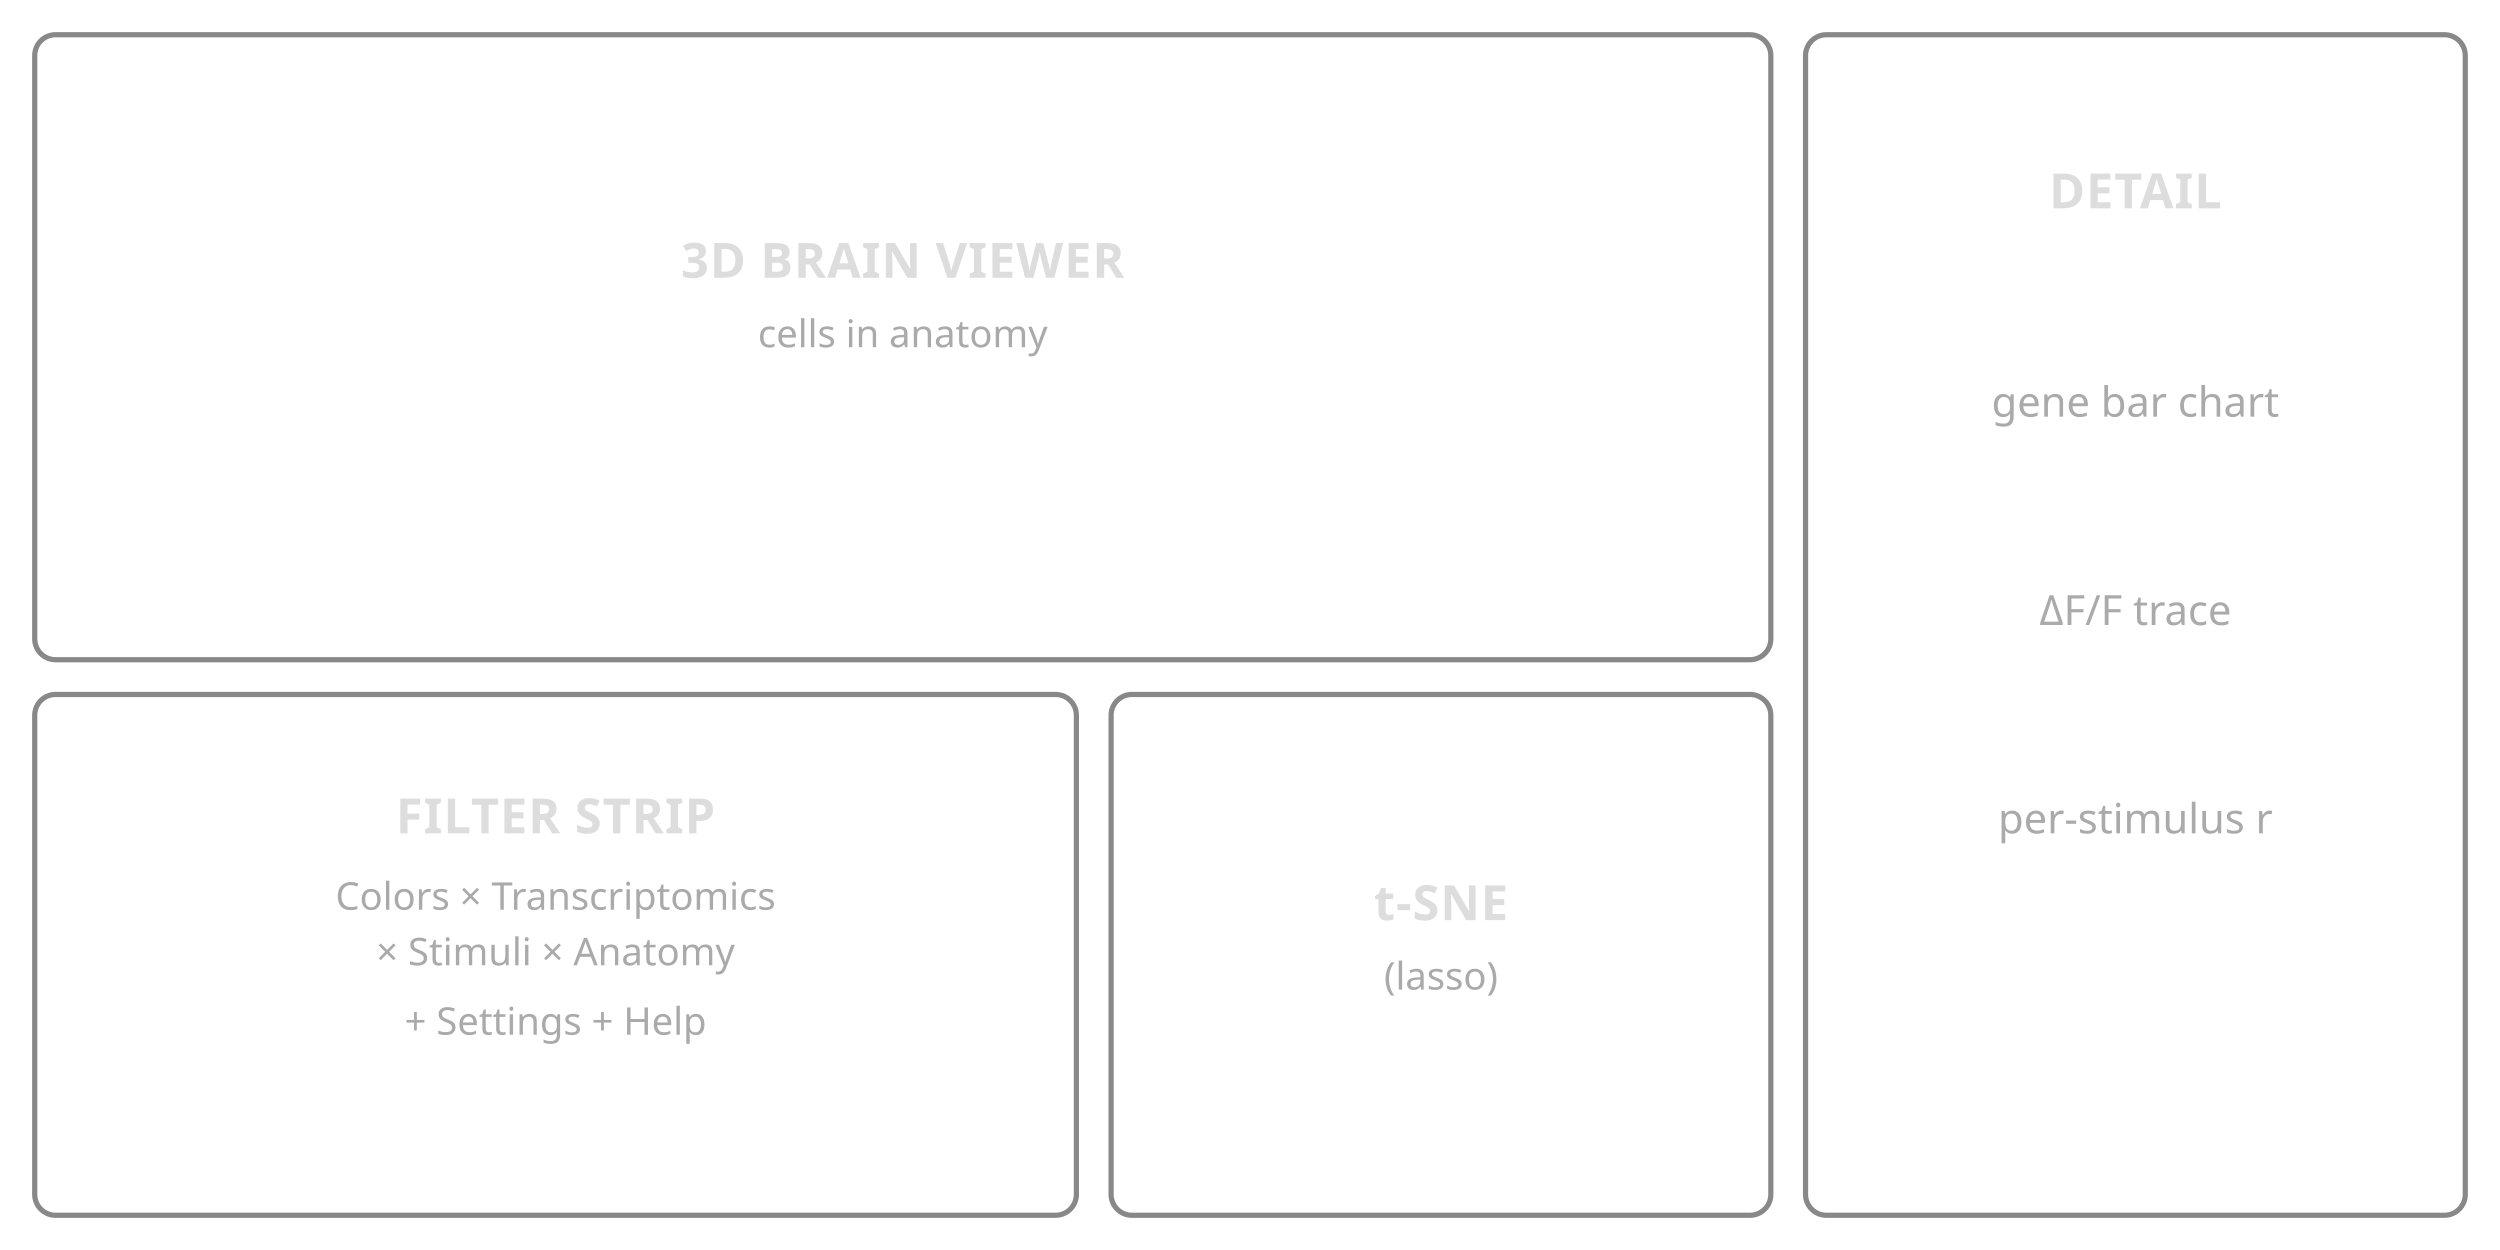
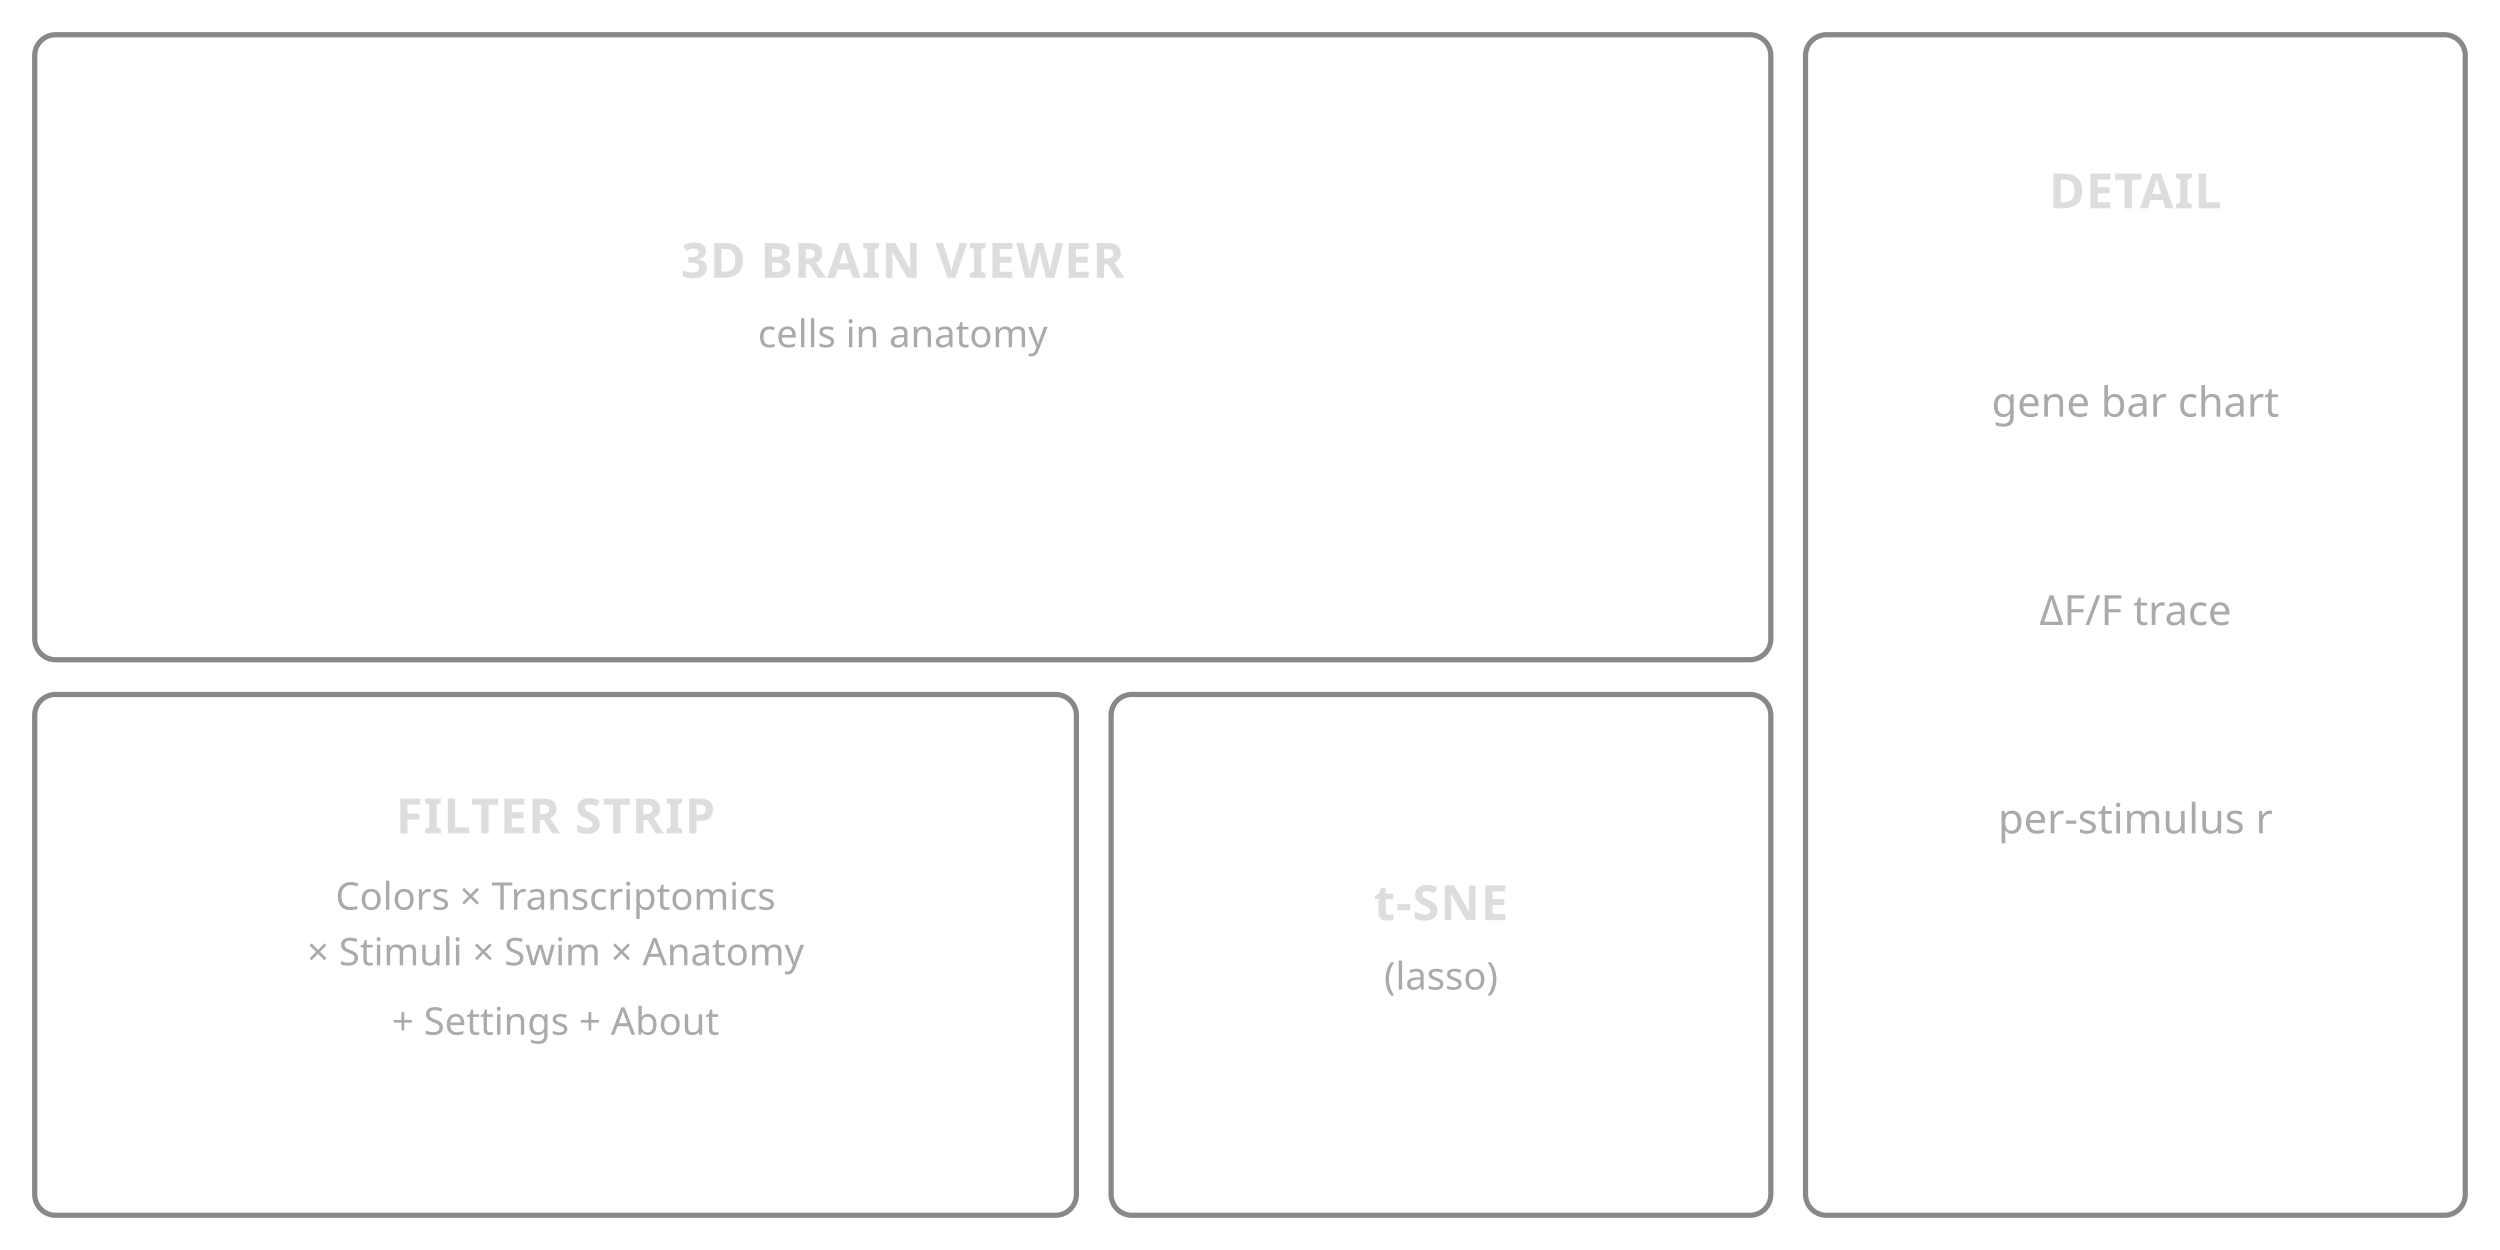
<svg xmlns="http://www.w3.org/2000/svg" viewBox="0 0 720 360" role="img" aria-labelledby="title desc" font-family="ui-sans-serif, system-ui, sans-serif">
  <style>
    .box { fill: rgba(255,255,255,0.04); stroke: #888; stroke-width: 1.5; rx: 6; ry: 6; }
    .label-major { fill: #ddd; font-size: 14px; font-weight: 600; letter-spacing: 0.02em; }
    .label-minor { fill: #aaa; font-size: 11px; }
    .label-detail { fill: #aaa; font-size: 12px; }
  </style>
  <rect class="box" x="10" y="10" width="500" height="180" />
  <text class="label-major" x="260" y="80" text-anchor="middle">3D BRAIN VIEWER</text>
  <text class="label-minor" x="260" y="100" text-anchor="middle">cells in anatomy</text>
  <rect class="box" x="10" y="200" width="300" height="150" />
  <text class="label-major" x="160" y="240" text-anchor="middle">FILTER STRIP</text>
  <text class="label-minor" x="160" y="262" text-anchor="middle">Colors × Transcriptomics</text>
-   <text class="label-minor" x="160" y="278" text-anchor="middle">× Stimuli × Anatomy</text>
-   <text class="label-minor" x="160" y="298" text-anchor="middle">+ Settings + Help</text>
+   <text class="label-minor" x="160" y="278" text-anchor="middle">× Stimuli × Swim × Anatomy</text>
+   <text class="label-minor" x="160" y="298" text-anchor="middle">+ Settings + About</text>
  <rect class="box" x="320" y="200" width="190" height="150" />
  <text class="label-major" x="415" y="265" text-anchor="middle">t-SNE</text>
  <text class="label-minor" x="415" y="285" text-anchor="middle">(lasso)</text>
  <rect class="box" x="520" y="10" width="190" height="340" />
  <text class="label-major" x="615" y="60" text-anchor="middle">DETAIL</text>
  <text class="label-detail" x="615" y="120" text-anchor="middle">gene bar chart</text>
  <text class="label-detail" x="615" y="180" text-anchor="middle">ΔF/F trace</text>
  <text class="label-detail" x="615" y="240" text-anchor="middle">per-stimulus r</text>
</svg>
